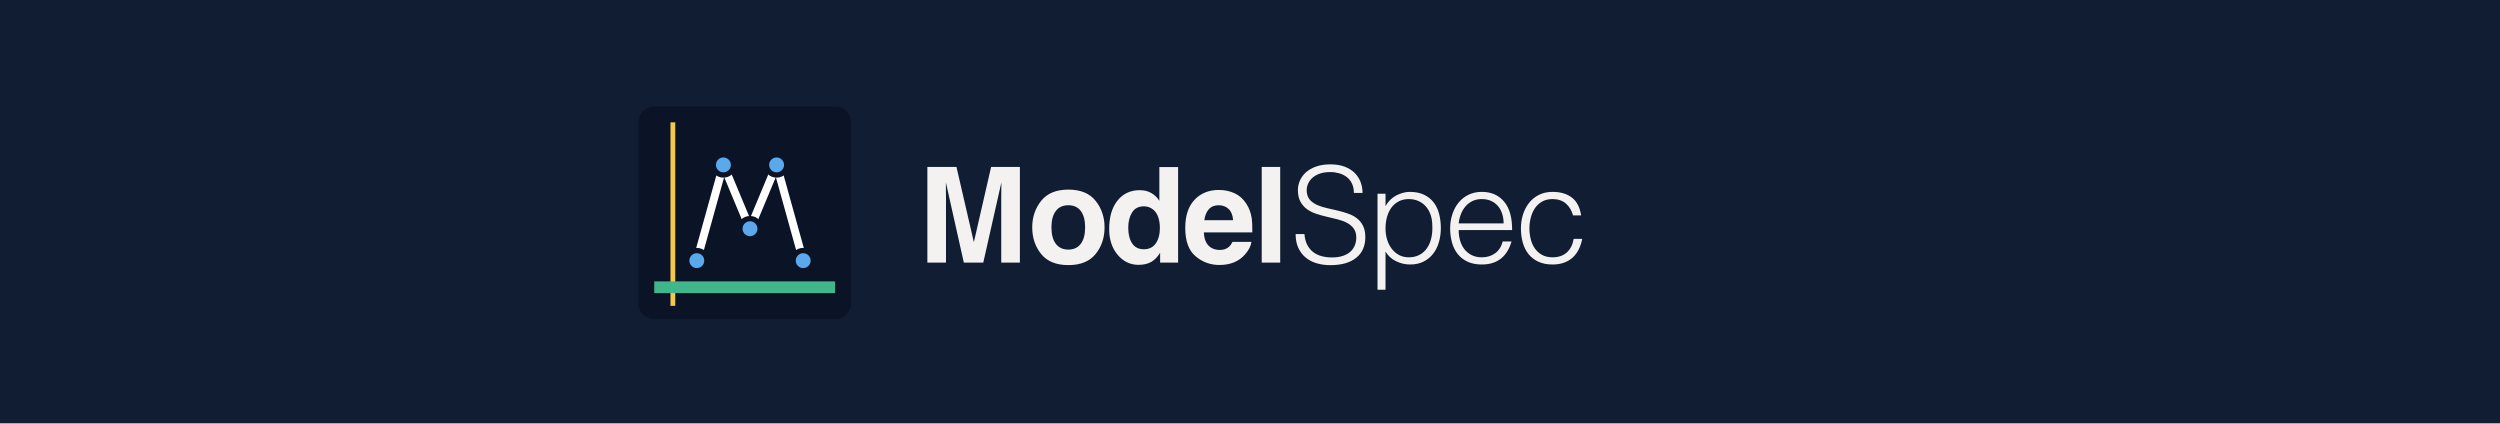
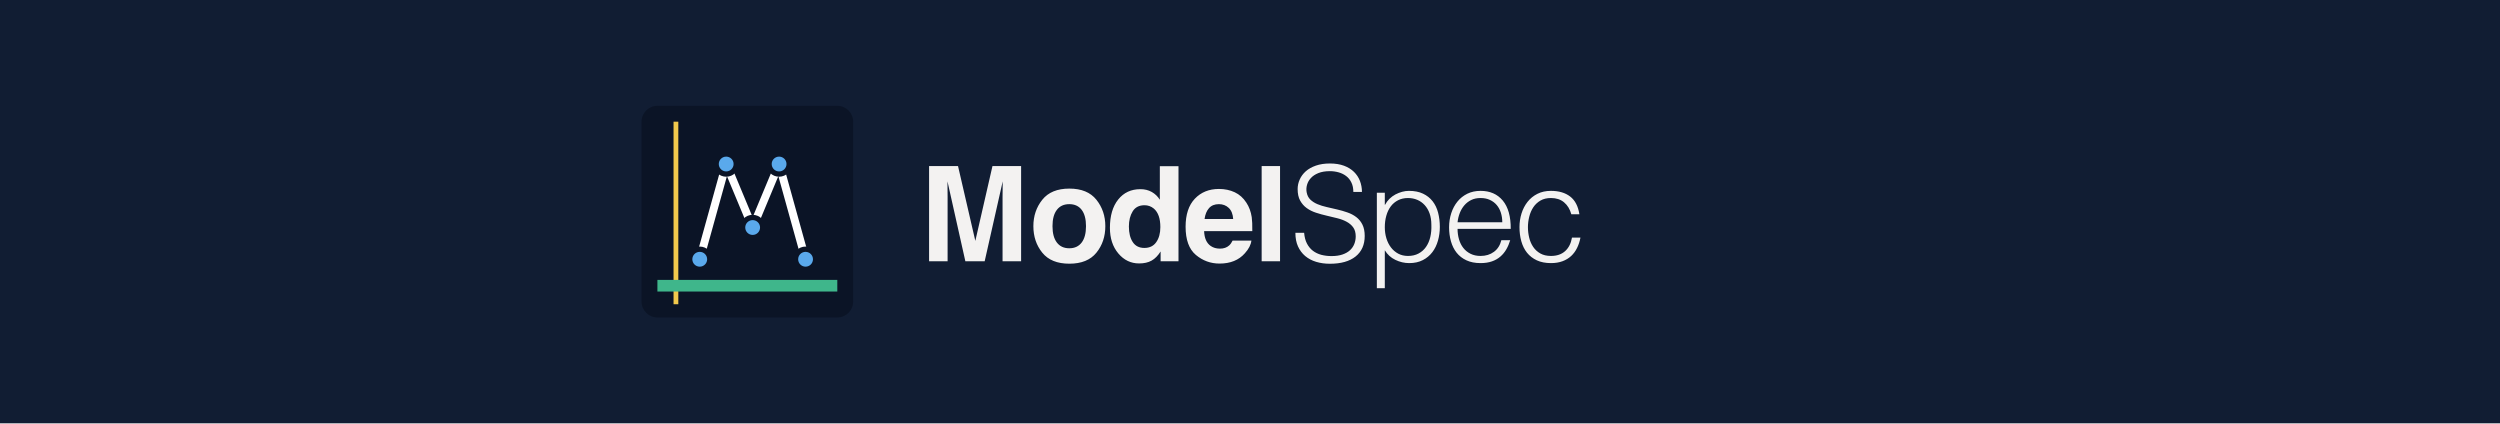
- <svg xmlns="http://www.w3.org/2000/svg" width="1128" height="191" viewBox="0 0 1128 191">
-   <rect width="1128" height="191" fill="#111D33" />
-   <g transform="translate(264 24) scale(3)">
+ <svg xmlns="http://www.w3.org/2000/svg" width="1512" height="256" viewBox="0 0 1512 256">
+   <rect width="1512" height="256" fill="#111D33" />
+   <g transform="translate(356 32) scale(4)">
    <rect width="200" height="48" fill="#111D33" />
    <g transform="translate(8 8) scale(0.8)">
      <rect width="40" height="40" rx="3" fill="#0B1426" />
      <line x1="6.5" y1="3" x2="6.5" y2="37.5" stroke="#F2C94C" stroke-width="0.9" />
      <line x1="3" y1="34" x2="37" y2="34" stroke="#3FB68B" stroke-width="2.2" />
      <path d="M11 29L16 11L21 23L26 11L31 29" fill="none" stroke="#FFFFFF" stroke-width="1.5" stroke-linecap="round" />
      <g fill="#5AA9EC" stroke="#0B1426" stroke-width="1">
        <circle cx="11" cy="29" r="1.9" />
        <circle cx="16" cy="11" r="1.9" />
        <circle cx="21" cy="23" r="1.9" />
        <circle cx="26" cy="11" r="1.9" />
        <circle cx="31" cy="29" r="1.9" />
      </g>
    </g>
    <path fill-rule="nonzero" fill="#F3F2F1" d="M 54.277 31.5 L 51.477 31.5 L 51.477 17.105 L 55.852 17.105 L 58.469 28.422 L 61.062 17.105 L 65.391 17.105 L 65.391 31.5 L 62.586 31.5 L 62.586 21.766 C 62.586 21.484 62.59 21.09 62.598 20.586 C 62.605 20.082 62.609 19.695 62.609 19.422 L 59.883 31.5 L 56.961 31.5 L 54.258 19.422 C 54.258 19.695 54.262 20.082 54.266 20.586 C 54.273 21.09 54.277 21.484 54.277 21.766 Z M 76.777 22.203 C 77.676 23.328 78.125 24.66 78.125 26.195 C 78.125 27.758 77.676 29.098 76.777 30.207 C 75.879 31.316 74.516 31.871 72.688 31.871 C 70.855 31.871 69.492 31.316 68.594 30.207 C 67.695 29.098 67.246 27.758 67.246 26.195 C 67.246 24.66 67.695 23.328 68.594 22.203 C 69.492 21.078 70.855 20.516 72.688 20.516 C 74.516 20.516 75.879 21.078 76.777 22.203 Z M 72.676 22.867 C 71.863 22.867 71.234 23.156 70.797 23.73 C 70.355 24.309 70.137 25.129 70.137 26.195 C 70.137 27.266 70.355 28.09 70.797 28.668 C 71.234 29.246 71.863 29.539 72.676 29.539 C 73.488 29.539 74.113 29.246 74.551 28.668 C 74.988 28.09 75.203 27.266 75.203 26.195 C 75.203 25.129 74.988 24.309 74.551 23.73 C 74.113 23.156 73.488 22.867 72.676 22.867 Z M 89.188 17.125 L 89.188 31.5 L 86.484 31.5 L 86.484 30.023 C 86.086 30.656 85.633 31.117 85.125 31.402 C 84.617 31.688 83.988 31.832 83.234 31.832 C 81.988 31.832 80.941 31.328 80.094 30.324 C 79.242 29.316 78.82 28.027 78.82 26.453 C 78.82 24.637 79.238 23.207 80.074 22.164 C 80.91 21.121 82.027 20.602 83.43 20.602 C 84.074 20.602 84.645 20.742 85.148 21.027 C 85.648 21.309 86.055 21.703 86.367 22.203 L 86.367 17.125 Z M 81.688 26.246 C 81.688 27.23 81.883 28.016 82.273 28.602 C 82.66 29.191 83.246 29.488 84.031 29.488 C 84.82 29.488 85.422 29.195 85.828 28.609 C 86.238 28.023 86.445 27.266 86.445 26.336 C 86.445 25.031 86.117 24.102 85.461 23.539 C 85.055 23.203 84.586 23.031 84.055 23.031 C 83.238 23.031 82.641 23.34 82.262 23.957 C 81.879 24.57 81.688 25.336 81.688 26.246 Z M 100.211 28.375 C 100.141 29.008 99.809 29.648 99.223 30.297 C 98.312 31.332 97.035 31.852 95.395 31.852 C 94.043 31.852 92.848 31.414 91.812 30.543 C 90.777 29.672 90.262 28.25 90.262 26.285 C 90.262 24.441 90.727 23.031 91.66 22.047 C 92.594 21.062 93.809 20.57 95.301 20.57 C 96.184 20.57 96.98 20.738 97.691 21.07 C 98.402 21.402 98.988 21.926 99.449 22.641 C 99.867 23.273 100.137 24.008 100.262 24.84 C 100.332 25.328 100.359 26.031 100.348 26.949 L 93.062 26.949 C 93.102 28.016 93.438 28.766 94.066 29.195 C 94.453 29.461 94.914 29.594 95.457 29.594 C 96.027 29.594 96.492 29.434 96.852 29.109 C 97.047 28.934 97.219 28.688 97.371 28.375 Z M 97.457 25.113 C 97.41 24.379 97.188 23.82 96.789 23.438 C 96.387 23.059 95.891 22.867 95.301 22.867 C 94.656 22.867 94.156 23.07 93.801 23.473 C 93.445 23.875 93.223 24.422 93.129 25.113 Z M 101.762 17.105 L 104.543 17.105 L 104.543 31.5 L 101.762 31.5 Z M 108.184 27.199 C 108.238 27.84 108.379 28.383 108.613 28.828 C 108.848 29.277 109.148 29.641 109.516 29.922 C 109.883 30.199 110.305 30.402 110.785 30.531 C 111.266 30.656 111.777 30.719 112.324 30.719 C 112.965 30.719 113.516 30.641 113.984 30.48 C 114.449 30.32 114.832 30.102 115.125 29.828 C 115.418 29.555 115.633 29.238 115.773 28.879 C 115.914 28.52 115.984 28.141 115.984 27.738 C 115.984 27.18 115.855 26.727 115.605 26.379 C 115.352 26.031 115.02 25.75 114.613 25.531 C 114.207 25.309 113.742 25.133 113.215 25 C 112.688 24.867 112.148 24.738 111.594 24.609 C 111.039 24.484 110.5 24.332 109.973 24.16 C 109.445 23.988 108.98 23.754 108.574 23.461 C 108.168 23.168 107.836 22.789 107.582 22.328 C 107.328 21.871 107.203 21.285 107.203 20.578 C 107.203 20.086 107.309 19.605 107.516 19.141 C 107.723 18.672 108.027 18.262 108.434 17.898 C 108.84 17.539 109.352 17.254 109.965 17.039 C 110.578 16.828 111.285 16.719 112.082 16.719 C 112.898 16.719 113.605 16.832 114.215 17.059 C 114.82 17.285 115.324 17.598 115.723 17.988 C 116.125 18.383 116.426 18.84 116.625 19.359 C 116.824 19.879 116.926 20.434 116.926 21.02 L 115.625 21.02 C 115.625 20.473 115.527 20 115.332 19.602 C 115.141 19.199 114.879 18.875 114.543 18.621 C 114.211 18.367 113.832 18.18 113.402 18.059 C 112.977 17.941 112.539 17.879 112.082 17.879 C 111.391 17.879 110.809 17.977 110.332 18.172 C 109.859 18.363 109.484 18.613 109.203 18.922 C 108.922 19.227 108.73 19.566 108.625 19.941 C 108.52 20.312 108.496 20.688 108.562 21.059 C 108.645 21.527 108.832 21.898 109.125 22.18 C 109.418 22.461 109.777 22.691 110.203 22.871 C 110.629 23.051 111.102 23.195 111.613 23.309 C 112.129 23.422 112.652 23.543 113.184 23.672 C 113.719 23.797 114.234 23.945 114.734 24.121 C 115.234 24.293 115.676 24.527 116.062 24.82 C 116.449 25.113 116.762 25.488 116.992 25.949 C 117.227 26.41 117.344 26.988 117.344 27.68 C 117.344 29.012 116.883 30.047 115.965 30.781 C 115.043 31.516 113.75 31.879 112.082 31.879 C 111.336 31.879 110.645 31.785 110.004 31.59 C 109.363 31.398 108.812 31.102 108.344 30.711 C 107.879 30.316 107.516 29.828 107.254 29.25 C 106.992 28.672 106.863 27.988 106.863 27.199 Z M 120.383 26.359 C 120.383 26.945 120.461 27.504 120.621 28.031 C 120.781 28.559 121.012 29.016 121.312 29.41 C 121.613 29.805 121.977 30.117 122.41 30.352 C 122.844 30.582 123.336 30.699 123.883 30.699 C 124.496 30.699 125.031 30.578 125.492 30.328 C 125.953 30.082 126.328 29.746 126.621 29.32 C 126.914 28.895 127.129 28.398 127.262 27.828 C 127.395 27.262 127.449 26.652 127.422 26 C 127.422 25.348 127.332 24.77 127.152 24.27 C 126.973 23.77 126.723 23.348 126.402 23 C 126.082 22.652 125.707 22.391 125.281 22.211 C 124.855 22.031 124.387 21.941 123.883 21.941 C 123.32 21.941 122.82 22.055 122.383 22.281 C 121.941 22.508 121.574 22.816 121.281 23.211 C 120.988 23.605 120.766 24.07 120.613 24.609 C 120.457 25.148 120.383 25.734 120.383 26.359 Z M 120.383 35.578 L 119.18 35.578 L 119.18 21.141 L 120.383 21.141 L 120.383 22.961 L 120.422 22.961 C 120.594 22.629 120.816 22.328 121.09 22.059 C 121.363 21.793 121.664 21.574 121.992 21.398 C 122.32 21.227 122.656 21.094 123 21 C 123.348 20.906 123.688 20.859 124.023 20.859 C 124.863 20.859 125.574 21 126.16 21.281 C 126.746 21.559 127.23 21.941 127.613 22.43 C 127.992 22.918 128.27 23.492 128.441 24.16 C 128.613 24.828 128.703 25.539 128.703 26.301 C 128.703 27.02 128.609 27.715 128.422 28.379 C 128.234 29.047 127.953 29.629 127.57 30.129 C 127.191 30.629 126.711 31.031 126.133 31.328 C 125.551 31.629 124.867 31.781 124.082 31.781 C 123.348 31.781 122.645 31.617 121.973 31.289 C 121.297 30.965 120.77 30.48 120.383 29.84 Z M 138.145 25.602 C 138.145 25.094 138.074 24.617 137.934 24.172 C 137.793 23.723 137.586 23.336 137.312 23.012 C 137.039 22.684 136.695 22.422 136.281 22.23 C 135.871 22.035 135.395 21.941 134.863 21.941 C 134.328 21.941 133.859 22.039 133.453 22.238 C 133.047 22.438 132.699 22.707 132.414 23.039 C 132.125 23.371 131.895 23.762 131.723 24.199 C 131.551 24.641 131.438 25.105 131.383 25.602 Z M 131.383 26.602 C 131.383 27.16 131.457 27.691 131.602 28.191 C 131.75 28.691 131.965 29.125 132.254 29.488 C 132.539 29.855 132.902 30.148 133.344 30.371 C 133.785 30.59 134.289 30.699 134.863 30.699 C 135.648 30.699 136.324 30.492 136.883 30.078 C 137.441 29.668 137.816 29.078 138.004 28.32 L 139.344 28.32 C 139.195 28.812 139.004 29.27 138.762 29.691 C 138.523 30.109 138.223 30.477 137.863 30.789 C 137.504 31.102 137.078 31.348 136.582 31.52 C 136.09 31.691 135.516 31.781 134.863 31.781 C 134.035 31.781 133.324 31.641 132.723 31.359 C 132.121 31.078 131.629 30.695 131.242 30.211 C 130.855 29.723 130.57 29.148 130.383 28.488 C 130.195 27.828 130.102 27.121 130.102 26.359 C 130.102 25.602 130.215 24.887 130.434 24.219 C 130.652 23.555 130.965 22.969 131.375 22.469 C 131.781 21.969 132.277 21.578 132.863 21.289 C 133.449 21.004 134.117 20.859 134.863 20.859 C 136.289 20.859 137.41 21.352 138.223 22.328 C 139.035 23.309 139.438 24.734 139.422 26.602 Z M 148.586 24.398 C 148.371 23.625 148.004 23.023 147.484 22.59 C 146.965 22.156 146.305 21.941 145.504 21.941 C 144.891 21.941 144.363 22.066 143.926 22.32 C 143.484 22.574 143.125 22.91 142.844 23.328 C 142.562 23.75 142.359 24.223 142.227 24.75 C 142.094 25.277 142.023 25.809 142.023 26.34 C 142.023 26.887 142.09 27.422 142.215 27.941 C 142.34 28.461 142.543 28.926 142.824 29.34 C 143.105 29.754 143.465 30.082 143.906 30.328 C 144.344 30.574 144.879 30.699 145.504 30.699 C 146.398 30.699 147.113 30.453 147.656 29.961 C 148.195 29.469 148.539 28.785 148.684 27.922 L 149.965 27.922 C 149.859 28.492 149.688 29.016 149.453 29.488 C 149.223 29.961 148.922 30.371 148.555 30.711 C 148.188 31.051 147.75 31.312 147.246 31.5 C 146.738 31.688 146.156 31.781 145.504 31.781 C 144.68 31.781 143.965 31.641 143.363 31.359 C 142.766 31.078 142.27 30.695 141.883 30.211 C 141.496 29.723 141.211 29.148 141.023 28.48 C 140.836 27.812 140.746 27.102 140.746 26.34 C 140.746 25.621 140.848 24.93 141.055 24.27 C 141.262 23.609 141.566 23.027 141.965 22.52 C 142.363 22.012 142.863 21.609 143.453 21.309 C 144.047 21.008 144.73 20.859 145.504 20.859 C 146.703 20.859 147.676 21.148 148.414 21.719 C 149.156 22.293 149.617 23.188 149.805 24.398 Z M 50 16.102 " />
  </g>
</svg>
